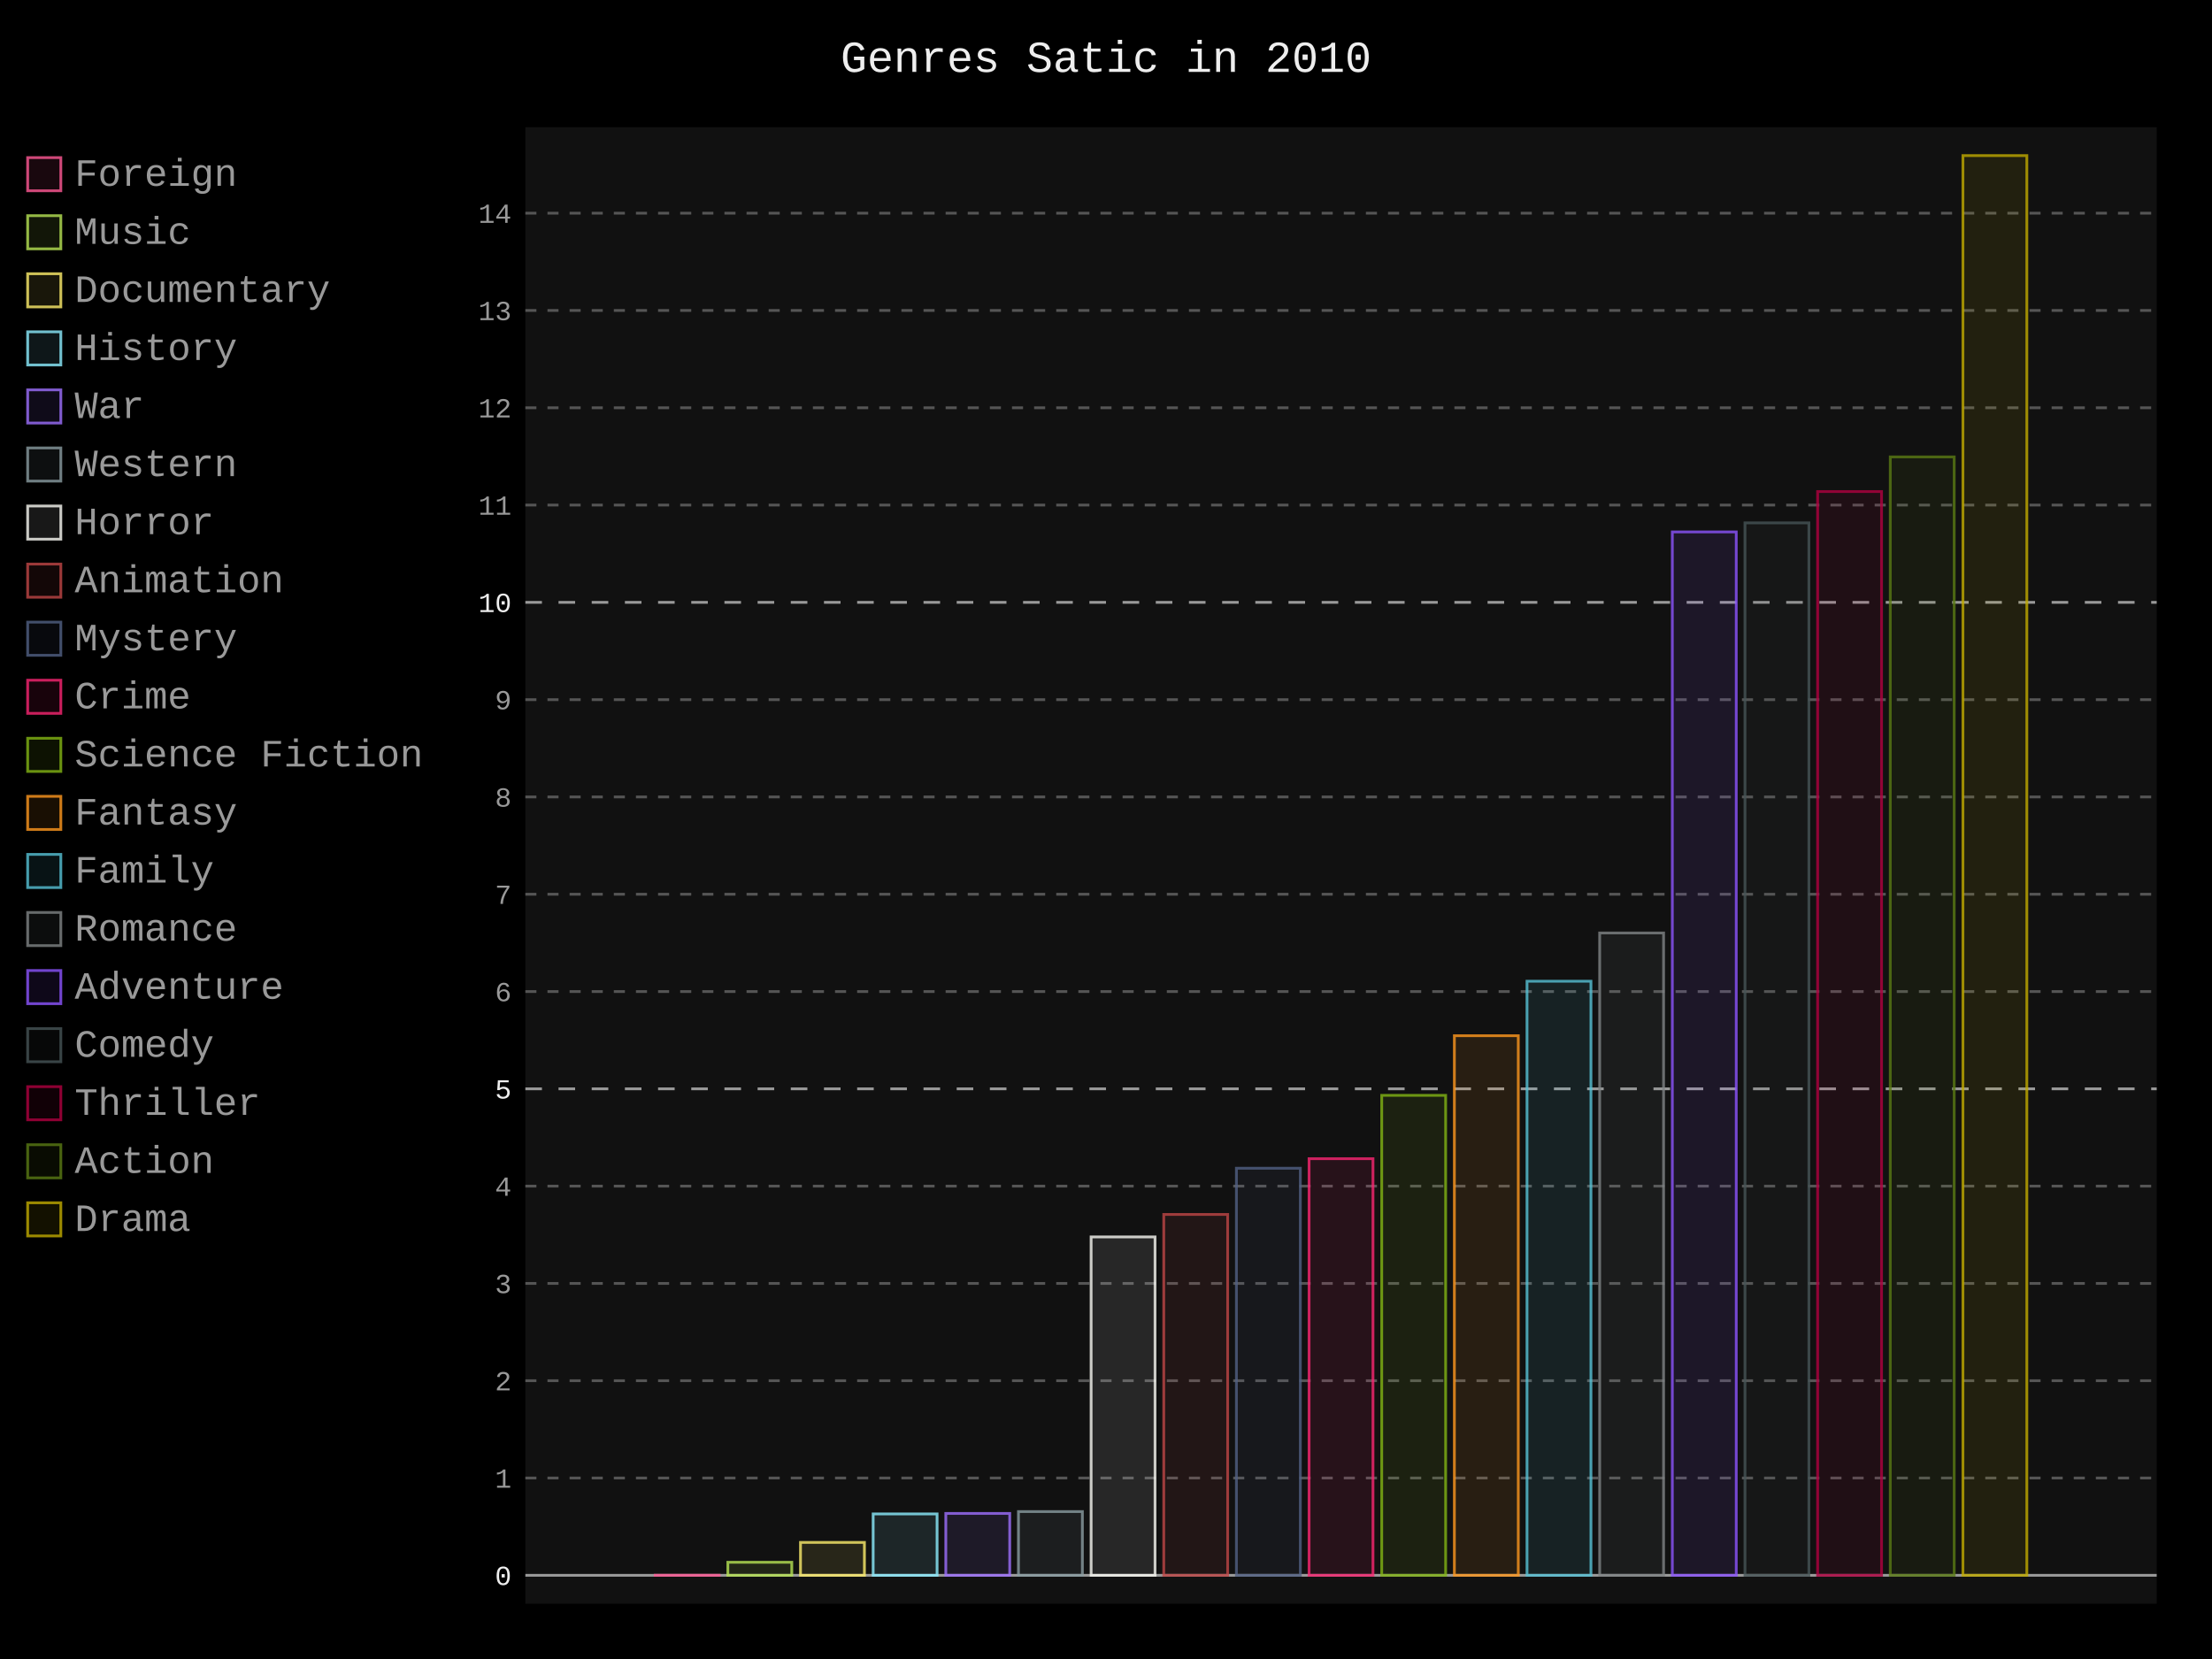
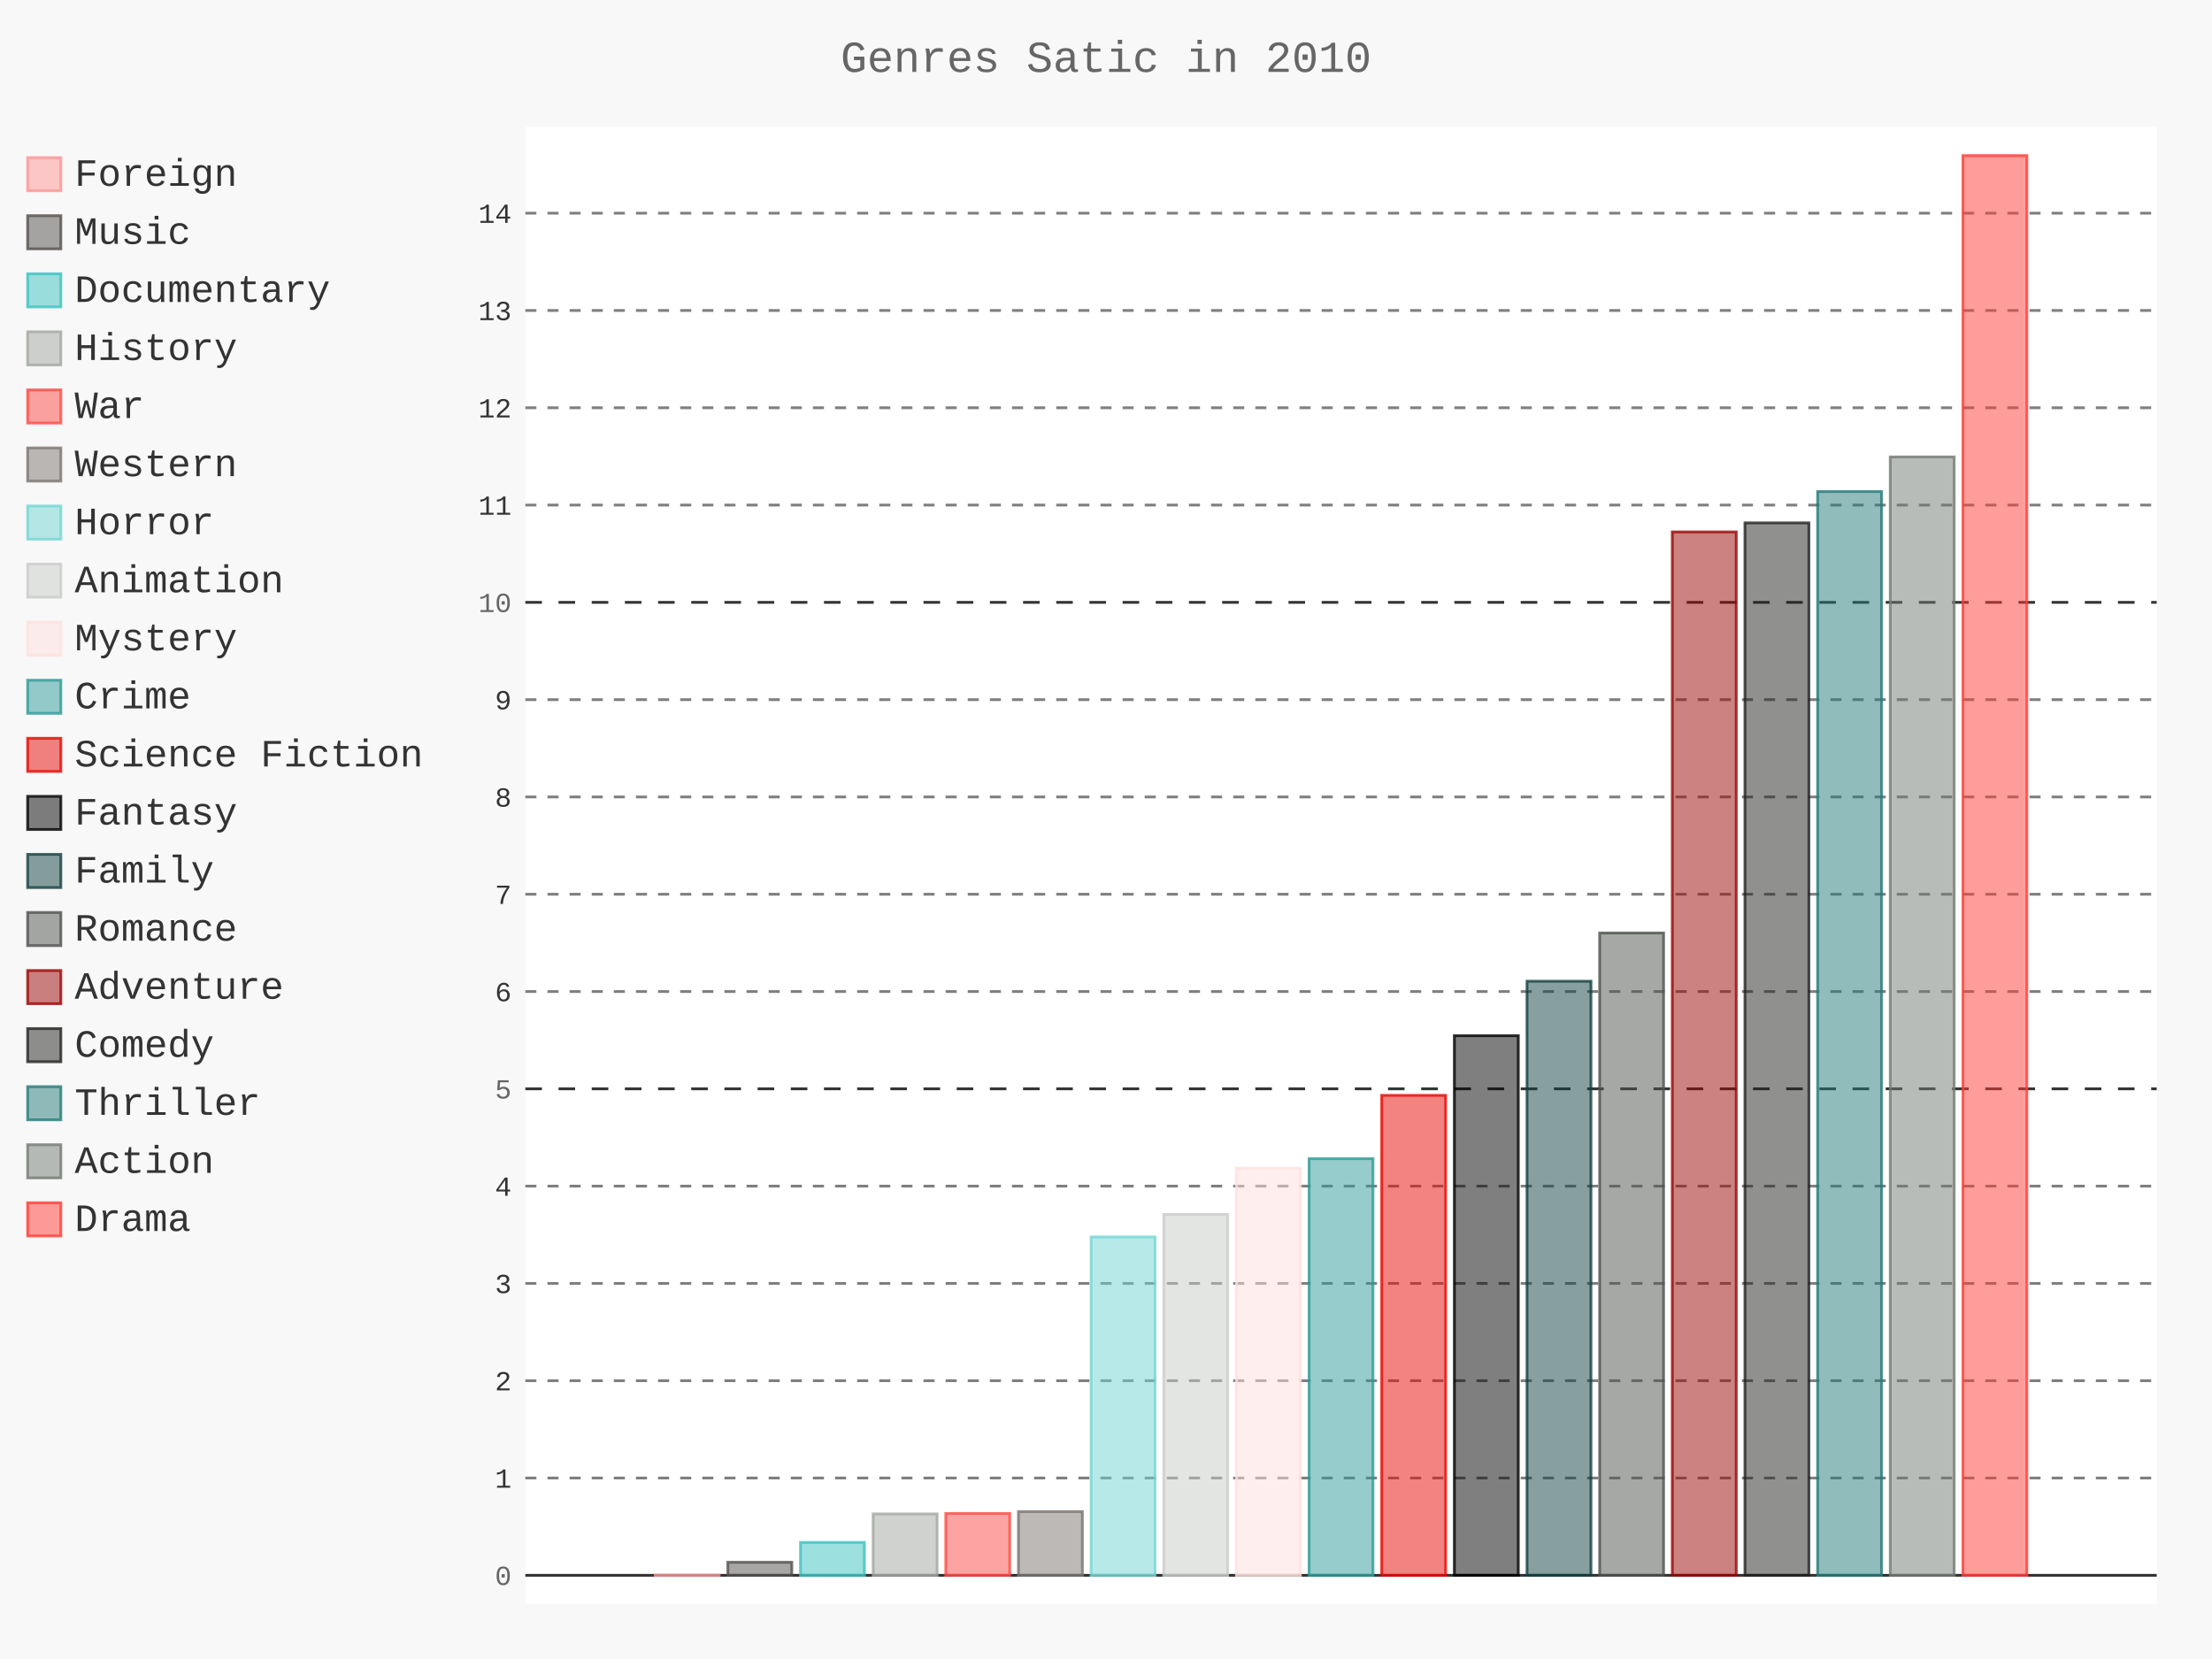
- <svg xmlns="http://www.w3.org/2000/svg" class="pygal-chart" id="chart-b883f9b2-8471-48e5-b772-5f01e5e12049" viewBox="0 0 800 600">
+ <svg xmlns="http://www.w3.org/2000/svg" class="pygal-chart" id="chart-b2c9ef3b-437a-4b22-8215-7540e618c6ae" viewBox="0 0 800 600">
  <defs>
-     <style type="text/css">#chart-b883f9b2-8471-48e5-b772-5f01e5e12049{-webkit-user-select:none;-webkit-font-smoothing:antialiased;font-family:Consolas,"Liberation Mono",Menlo,Courier,monospace}#chart-b883f9b2-8471-48e5-b772-5f01e5e12049 .title{font-family:Consolas,"Liberation Mono",Menlo,Courier,monospace;font-size:16px}#chart-b883f9b2-8471-48e5-b772-5f01e5e12049 .legends .legend text{font-family:Consolas,"Liberation Mono",Menlo,Courier,monospace;font-size:14px}#chart-b883f9b2-8471-48e5-b772-5f01e5e12049 .axis text{font-family:Consolas,"Liberation Mono",Menlo,Courier,monospace;font-size:10px}#chart-b883f9b2-8471-48e5-b772-5f01e5e12049 .axis text.major{font-family:Consolas,"Liberation Mono",Menlo,Courier,monospace;font-size:10px}#chart-b883f9b2-8471-48e5-b772-5f01e5e12049 .text-overlay text.value{font-family:Consolas,"Liberation Mono",Menlo,Courier,monospace;font-size:16px}#chart-b883f9b2-8471-48e5-b772-5f01e5e12049 .text-overlay text.label{font-family:Consolas,"Liberation Mono",Menlo,Courier,monospace;font-size:10px}#chart-b883f9b2-8471-48e5-b772-5f01e5e12049 .tooltip{font-family:Consolas,"Liberation Mono",Menlo,Courier,monospace;font-size:14px}#chart-b883f9b2-8471-48e5-b772-5f01e5e12049 text.no_data{font-family:Consolas,"Liberation Mono",Menlo,Courier,monospace;font-size:64px}
- #chart-b883f9b2-8471-48e5-b772-5f01e5e12049{background-color:black}#chart-b883f9b2-8471-48e5-b772-5f01e5e12049 path,#chart-b883f9b2-8471-48e5-b772-5f01e5e12049 line,#chart-b883f9b2-8471-48e5-b772-5f01e5e12049 rect,#chart-b883f9b2-8471-48e5-b772-5f01e5e12049 circle{-webkit-transition:1s ease-out;-moz-transition:1s ease-out;transition:1s ease-out}#chart-b883f9b2-8471-48e5-b772-5f01e5e12049 .graph &gt; .background{fill:black}#chart-b883f9b2-8471-48e5-b772-5f01e5e12049 .plot &gt; .background{fill:#111}#chart-b883f9b2-8471-48e5-b772-5f01e5e12049 .graph{fill:#999}#chart-b883f9b2-8471-48e5-b772-5f01e5e12049 text.no_data{fill:#eee}#chart-b883f9b2-8471-48e5-b772-5f01e5e12049 .title{fill:#eee}#chart-b883f9b2-8471-48e5-b772-5f01e5e12049 .legends .legend text{fill:#999}#chart-b883f9b2-8471-48e5-b772-5f01e5e12049 .legends .legend:hover text{fill:#eee}#chart-b883f9b2-8471-48e5-b772-5f01e5e12049 .axis .line{stroke:#eee}#chart-b883f9b2-8471-48e5-b772-5f01e5e12049 .axis .guide.line{stroke:#555}#chart-b883f9b2-8471-48e5-b772-5f01e5e12049 .axis .major.line{stroke:#999}#chart-b883f9b2-8471-48e5-b772-5f01e5e12049 .axis text.major{fill:#eee}#chart-b883f9b2-8471-48e5-b772-5f01e5e12049 .axis.y .guides:hover .guide.line,#chart-b883f9b2-8471-48e5-b772-5f01e5e12049 .line-graph .axis.x .guides:hover .guide.line,#chart-b883f9b2-8471-48e5-b772-5f01e5e12049 .stackedline-graph .axis.x .guides:hover .guide.line,#chart-b883f9b2-8471-48e5-b772-5f01e5e12049 .xy-graph .axis.x .guides:hover .guide.line{stroke:#eee}#chart-b883f9b2-8471-48e5-b772-5f01e5e12049 .axis .guides:hover text{fill:#eee}#chart-b883f9b2-8471-48e5-b772-5f01e5e12049 .reactive{fill-opacity:.1;stroke-opacity:.8}#chart-b883f9b2-8471-48e5-b772-5f01e5e12049 .ci{stroke:#999}#chart-b883f9b2-8471-48e5-b772-5f01e5e12049 .reactive.active,#chart-b883f9b2-8471-48e5-b772-5f01e5e12049 .active .reactive{fill-opacity:.75;stroke-opacity:.9;stroke-width:4}#chart-b883f9b2-8471-48e5-b772-5f01e5e12049 .ci .reactive.active{stroke-width:1.5}#chart-b883f9b2-8471-48e5-b772-5f01e5e12049 .series text{fill:#eee}#chart-b883f9b2-8471-48e5-b772-5f01e5e12049 .tooltip rect{fill:#111;stroke:#eee;-webkit-transition:opacity 1s ease-out;-moz-transition:opacity 1s ease-out;transition:opacity 1s ease-out}#chart-b883f9b2-8471-48e5-b772-5f01e5e12049 .tooltip .label{fill:#999}#chart-b883f9b2-8471-48e5-b772-5f01e5e12049 .tooltip .label{fill:#999}#chart-b883f9b2-8471-48e5-b772-5f01e5e12049 .tooltip .legend{font-size:.8em;fill:#555}#chart-b883f9b2-8471-48e5-b772-5f01e5e12049 .tooltip .x_label{font-size:.6em;fill:#eee}#chart-b883f9b2-8471-48e5-b772-5f01e5e12049 .tooltip .xlink{font-size:.5em;text-decoration:underline}#chart-b883f9b2-8471-48e5-b772-5f01e5e12049 .tooltip .value{font-size:1.5em}#chart-b883f9b2-8471-48e5-b772-5f01e5e12049 .bound{font-size:.5em}#chart-b883f9b2-8471-48e5-b772-5f01e5e12049 .max-value{font-size:.75em;fill:#555}#chart-b883f9b2-8471-48e5-b772-5f01e5e12049 .map-element{fill:#111;stroke:#555 !important}#chart-b883f9b2-8471-48e5-b772-5f01e5e12049 .map-element .reactive{fill-opacity:inherit;stroke-opacity:inherit}#chart-b883f9b2-8471-48e5-b772-5f01e5e12049 .color-0,#chart-b883f9b2-8471-48e5-b772-5f01e5e12049 .color-0 a:visited{stroke:#ff5995;fill:#ff5995}#chart-b883f9b2-8471-48e5-b772-5f01e5e12049 .color-1,#chart-b883f9b2-8471-48e5-b772-5f01e5e12049 .color-1 a:visited{stroke:#b6e354;fill:#b6e354}#chart-b883f9b2-8471-48e5-b772-5f01e5e12049 .color-2,#chart-b883f9b2-8471-48e5-b772-5f01e5e12049 .color-2 a:visited{stroke:#feed6c;fill:#feed6c}#chart-b883f9b2-8471-48e5-b772-5f01e5e12049 .color-3,#chart-b883f9b2-8471-48e5-b772-5f01e5e12049 .color-3 a:visited{stroke:#8cedff;fill:#8cedff}#chart-b883f9b2-8471-48e5-b772-5f01e5e12049 .color-4,#chart-b883f9b2-8471-48e5-b772-5f01e5e12049 .color-4 a:visited{stroke:#9e6ffe;fill:#9e6ffe}#chart-b883f9b2-8471-48e5-b772-5f01e5e12049 .color-5,#chart-b883f9b2-8471-48e5-b772-5f01e5e12049 .color-5 a:visited{stroke:#899ca1;fill:#899ca1}#chart-b883f9b2-8471-48e5-b772-5f01e5e12049 .color-6,#chart-b883f9b2-8471-48e5-b772-5f01e5e12049 .color-6 a:visited{stroke:#f8f8f2;fill:#f8f8f2}#chart-b883f9b2-8471-48e5-b772-5f01e5e12049 .color-7,#chart-b883f9b2-8471-48e5-b772-5f01e5e12049 .color-7 a:visited{stroke:#bf4646;fill:#bf4646}#chart-b883f9b2-8471-48e5-b772-5f01e5e12049 .color-8,#chart-b883f9b2-8471-48e5-b772-5f01e5e12049 .color-8 a:visited{stroke:#516083;fill:#516083}#chart-b883f9b2-8471-48e5-b772-5f01e5e12049 .color-9,#chart-b883f9b2-8471-48e5-b772-5f01e5e12049 .color-9 a:visited{stroke:#f92672;fill:#f92672}#chart-b883f9b2-8471-48e5-b772-5f01e5e12049 .color-10,#chart-b883f9b2-8471-48e5-b772-5f01e5e12049 .color-10 a:visited{stroke:#82b414;fill:#82b414}#chart-b883f9b2-8471-48e5-b772-5f01e5e12049 .color-11,#chart-b883f9b2-8471-48e5-b772-5f01e5e12049 .color-11 a:visited{stroke:#fd971f;fill:#fd971f}#chart-b883f9b2-8471-48e5-b772-5f01e5e12049 .color-12,#chart-b883f9b2-8471-48e5-b772-5f01e5e12049 .color-12 a:visited{stroke:#56c2d6;fill:#56c2d6}#chart-b883f9b2-8471-48e5-b772-5f01e5e12049 .color-13,#chart-b883f9b2-8471-48e5-b772-5f01e5e12049 .color-13 a:visited{stroke:#808384;fill:#808384}#chart-b883f9b2-8471-48e5-b772-5f01e5e12049 .color-14,#chart-b883f9b2-8471-48e5-b772-5f01e5e12049 .color-14 a:visited{stroke:#8c54fe;fill:#8c54fe}#chart-b883f9b2-8471-48e5-b772-5f01e5e12049 .color-15,#chart-b883f9b2-8471-48e5-b772-5f01e5e12049 .color-15 a:visited{stroke:#465457;fill:#465457}#chart-b883f9b2-8471-48e5-b772-5f01e5e12049 .color-16,#chart-b883f9b2-8471-48e5-b772-5f01e5e12049 .color-16 a:visited{stroke:#b00040;fill:#b00040}#chart-b883f9b2-8471-48e5-b772-5f01e5e12049 .color-17,#chart-b883f9b2-8471-48e5-b772-5f01e5e12049 .color-17 a:visited{stroke:#5a7b14;fill:#5a7b14}#chart-b883f9b2-8471-48e5-b772-5f01e5e12049 .color-18,#chart-b883f9b2-8471-48e5-b772-5f01e5e12049 .color-18 a:visited{stroke:#c0aa01;fill:#c0aa01}#chart-b883f9b2-8471-48e5-b772-5f01e5e12049 .text-overlay .color-0 text{fill:black}#chart-b883f9b2-8471-48e5-b772-5f01e5e12049 .text-overlay .color-1 text{fill:black}#chart-b883f9b2-8471-48e5-b772-5f01e5e12049 .text-overlay .color-2 text{fill:black}#chart-b883f9b2-8471-48e5-b772-5f01e5e12049 .text-overlay .color-3 text{fill:black}#chart-b883f9b2-8471-48e5-b772-5f01e5e12049 .text-overlay .color-4 text{fill:black}#chart-b883f9b2-8471-48e5-b772-5f01e5e12049 .text-overlay .color-5 text{fill:black}#chart-b883f9b2-8471-48e5-b772-5f01e5e12049 .text-overlay .color-6 text{fill:black}#chart-b883f9b2-8471-48e5-b772-5f01e5e12049 .text-overlay .color-7 text{fill:black}#chart-b883f9b2-8471-48e5-b772-5f01e5e12049 .text-overlay .color-8 text{fill:black}#chart-b883f9b2-8471-48e5-b772-5f01e5e12049 .text-overlay .color-9 text{fill:black}#chart-b883f9b2-8471-48e5-b772-5f01e5e12049 .text-overlay .color-10 text{fill:black}#chart-b883f9b2-8471-48e5-b772-5f01e5e12049 .text-overlay .color-11 text{fill:black}#chart-b883f9b2-8471-48e5-b772-5f01e5e12049 .text-overlay .color-12 text{fill:black}#chart-b883f9b2-8471-48e5-b772-5f01e5e12049 .text-overlay .color-13 text{fill:black}#chart-b883f9b2-8471-48e5-b772-5f01e5e12049 .text-overlay .color-14 text{fill:black}#chart-b883f9b2-8471-48e5-b772-5f01e5e12049 .text-overlay .color-15 text{fill:black}#chart-b883f9b2-8471-48e5-b772-5f01e5e12049 .text-overlay .color-16 text{fill:black}#chart-b883f9b2-8471-48e5-b772-5f01e5e12049 .text-overlay .color-17 text{fill:black}#chart-b883f9b2-8471-48e5-b772-5f01e5e12049 .text-overlay .color-18 text{fill:black}
- #chart-b883f9b2-8471-48e5-b772-5f01e5e12049 text.no_data{text-anchor:middle}#chart-b883f9b2-8471-48e5-b772-5f01e5e12049 .guide.line{fill:none}#chart-b883f9b2-8471-48e5-b772-5f01e5e12049 .centered{text-anchor:middle}#chart-b883f9b2-8471-48e5-b772-5f01e5e12049 .title{text-anchor:middle}#chart-b883f9b2-8471-48e5-b772-5f01e5e12049 .legends .legend text{fill-opacity:1}#chart-b883f9b2-8471-48e5-b772-5f01e5e12049 .axis.x text{text-anchor:middle}#chart-b883f9b2-8471-48e5-b772-5f01e5e12049 .axis.x:not(.web) text[transform]{text-anchor:start}#chart-b883f9b2-8471-48e5-b772-5f01e5e12049 .axis.x:not(.web) text[transform].backwards{text-anchor:end}#chart-b883f9b2-8471-48e5-b772-5f01e5e12049 .axis.y text{text-anchor:end}#chart-b883f9b2-8471-48e5-b772-5f01e5e12049 .axis.y text[transform].backwards{text-anchor:start}#chart-b883f9b2-8471-48e5-b772-5f01e5e12049 .axis.y2 text{text-anchor:start}#chart-b883f9b2-8471-48e5-b772-5f01e5e12049 .axis.y2 text[transform].backwards{text-anchor:end}#chart-b883f9b2-8471-48e5-b772-5f01e5e12049 .axis .guide.line{stroke-dasharray:4,4}#chart-b883f9b2-8471-48e5-b772-5f01e5e12049 .axis .major.guide.line{stroke-dasharray:6,6}#chart-b883f9b2-8471-48e5-b772-5f01e5e12049 .horizontal .axis.y .guide.line,#chart-b883f9b2-8471-48e5-b772-5f01e5e12049 .horizontal .axis.y2 .guide.line,#chart-b883f9b2-8471-48e5-b772-5f01e5e12049 .vertical .axis.x .guide.line{opacity:0}#chart-b883f9b2-8471-48e5-b772-5f01e5e12049 .horizontal .axis.always_show .guide.line,#chart-b883f9b2-8471-48e5-b772-5f01e5e12049 .vertical .axis.always_show .guide.line{opacity:1 !important}#chart-b883f9b2-8471-48e5-b772-5f01e5e12049 .axis.y .guides:hover .guide.line,#chart-b883f9b2-8471-48e5-b772-5f01e5e12049 .axis.y2 .guides:hover .guide.line,#chart-b883f9b2-8471-48e5-b772-5f01e5e12049 .axis.x .guides:hover .guide.line{opacity:1}#chart-b883f9b2-8471-48e5-b772-5f01e5e12049 .axis .guides:hover text{opacity:1}#chart-b883f9b2-8471-48e5-b772-5f01e5e12049 .nofill{fill:none}#chart-b883f9b2-8471-48e5-b772-5f01e5e12049 .subtle-fill{fill-opacity:.2}#chart-b883f9b2-8471-48e5-b772-5f01e5e12049 .dot{stroke-width:1px;fill-opacity:1}#chart-b883f9b2-8471-48e5-b772-5f01e5e12049 .dot.active{stroke-width:5px}#chart-b883f9b2-8471-48e5-b772-5f01e5e12049 .dot.negative{fill:transparent}#chart-b883f9b2-8471-48e5-b772-5f01e5e12049 text,#chart-b883f9b2-8471-48e5-b772-5f01e5e12049 tspan{stroke:none !important}#chart-b883f9b2-8471-48e5-b772-5f01e5e12049 .series text.active{opacity:1}#chart-b883f9b2-8471-48e5-b772-5f01e5e12049 .tooltip rect{fill-opacity:.95;stroke-width:.5}#chart-b883f9b2-8471-48e5-b772-5f01e5e12049 .tooltip text{fill-opacity:1}#chart-b883f9b2-8471-48e5-b772-5f01e5e12049 .showable{visibility:hidden}#chart-b883f9b2-8471-48e5-b772-5f01e5e12049 .showable.shown{visibility:visible}#chart-b883f9b2-8471-48e5-b772-5f01e5e12049 .gauge-background{fill:rgba(229,229,229,1);stroke:none}#chart-b883f9b2-8471-48e5-b772-5f01e5e12049 .bg-lines{stroke:black;stroke-width:2px}</style>
+     <style type="text/css">#chart-b2c9ef3b-437a-4b22-8215-7540e618c6ae{-webkit-user-select:none;-webkit-font-smoothing:antialiased;font-family:Consolas,"Liberation Mono",Menlo,Courier,monospace}#chart-b2c9ef3b-437a-4b22-8215-7540e618c6ae .title{font-family:Consolas,"Liberation Mono",Menlo,Courier,monospace;font-size:16px}#chart-b2c9ef3b-437a-4b22-8215-7540e618c6ae .legends .legend text{font-family:Consolas,"Liberation Mono",Menlo,Courier,monospace;font-size:14px}#chart-b2c9ef3b-437a-4b22-8215-7540e618c6ae .axis text{font-family:Consolas,"Liberation Mono",Menlo,Courier,monospace;font-size:10px}#chart-b2c9ef3b-437a-4b22-8215-7540e618c6ae .axis text.major{font-family:Consolas,"Liberation Mono",Menlo,Courier,monospace;font-size:10px}#chart-b2c9ef3b-437a-4b22-8215-7540e618c6ae .text-overlay text.value{font-family:Consolas,"Liberation Mono",Menlo,Courier,monospace;font-size:16px}#chart-b2c9ef3b-437a-4b22-8215-7540e618c6ae .text-overlay text.label{font-family:Consolas,"Liberation Mono",Menlo,Courier,monospace;font-size:10px}#chart-b2c9ef3b-437a-4b22-8215-7540e618c6ae .tooltip{font-family:Consolas,"Liberation Mono",Menlo,Courier,monospace;font-size:14px}#chart-b2c9ef3b-437a-4b22-8215-7540e618c6ae text.no_data{font-family:Consolas,"Liberation Mono",Menlo,Courier,monospace;font-size:64px}
+ #chart-b2c9ef3b-437a-4b22-8215-7540e618c6ae{background-color:#f8f8f8}#chart-b2c9ef3b-437a-4b22-8215-7540e618c6ae path,#chart-b2c9ef3b-437a-4b22-8215-7540e618c6ae line,#chart-b2c9ef3b-437a-4b22-8215-7540e618c6ae rect,#chart-b2c9ef3b-437a-4b22-8215-7540e618c6ae circle{-webkit-transition:250ms ease-in;-moz-transition:250ms ease-in;transition:250ms ease-in}#chart-b2c9ef3b-437a-4b22-8215-7540e618c6ae .graph &gt; .background{fill:#f8f8f8}#chart-b2c9ef3b-437a-4b22-8215-7540e618c6ae .plot &gt; .background{fill:#ffffff}#chart-b2c9ef3b-437a-4b22-8215-7540e618c6ae .graph{fill:#333}#chart-b2c9ef3b-437a-4b22-8215-7540e618c6ae text.no_data{fill:#666}#chart-b2c9ef3b-437a-4b22-8215-7540e618c6ae .title{fill:#666}#chart-b2c9ef3b-437a-4b22-8215-7540e618c6ae .legends .legend text{fill:#333}#chart-b2c9ef3b-437a-4b22-8215-7540e618c6ae .legends .legend:hover text{fill:#666}#chart-b2c9ef3b-437a-4b22-8215-7540e618c6ae .axis .line{stroke:#666}#chart-b2c9ef3b-437a-4b22-8215-7540e618c6ae .axis .guide.line{stroke:rgba(0,0,0,0.5)}#chart-b2c9ef3b-437a-4b22-8215-7540e618c6ae .axis .major.line{stroke:#333}#chart-b2c9ef3b-437a-4b22-8215-7540e618c6ae .axis text.major{fill:#666}#chart-b2c9ef3b-437a-4b22-8215-7540e618c6ae .axis.y .guides:hover .guide.line,#chart-b2c9ef3b-437a-4b22-8215-7540e618c6ae .line-graph .axis.x .guides:hover .guide.line,#chart-b2c9ef3b-437a-4b22-8215-7540e618c6ae .stackedline-graph .axis.x .guides:hover .guide.line,#chart-b2c9ef3b-437a-4b22-8215-7540e618c6ae .xy-graph .axis.x .guides:hover .guide.line{stroke:#666}#chart-b2c9ef3b-437a-4b22-8215-7540e618c6ae .axis .guides:hover text{fill:#666}#chart-b2c9ef3b-437a-4b22-8215-7540e618c6ae .reactive{fill-opacity:.5;stroke-opacity:.8}#chart-b2c9ef3b-437a-4b22-8215-7540e618c6ae .ci{stroke:#333}#chart-b2c9ef3b-437a-4b22-8215-7540e618c6ae .reactive.active,#chart-b2c9ef3b-437a-4b22-8215-7540e618c6ae .active .reactive{fill-opacity:.9;stroke-opacity:.9;stroke-width:4}#chart-b2c9ef3b-437a-4b22-8215-7540e618c6ae .ci .reactive.active{stroke-width:1.5}#chart-b2c9ef3b-437a-4b22-8215-7540e618c6ae .series text{fill:#666}#chart-b2c9ef3b-437a-4b22-8215-7540e618c6ae .tooltip rect{fill:#ffffff;stroke:#666;-webkit-transition:opacity 250ms ease-in;-moz-transition:opacity 250ms ease-in;transition:opacity 250ms ease-in}#chart-b2c9ef3b-437a-4b22-8215-7540e618c6ae .tooltip .label{fill:#333}#chart-b2c9ef3b-437a-4b22-8215-7540e618c6ae .tooltip .label{fill:#333}#chart-b2c9ef3b-437a-4b22-8215-7540e618c6ae .tooltip .legend{font-size:.8em;fill:rgba(0,0,0,0.5)}#chart-b2c9ef3b-437a-4b22-8215-7540e618c6ae .tooltip .x_label{font-size:.6em;fill:#666}#chart-b2c9ef3b-437a-4b22-8215-7540e618c6ae .tooltip .xlink{font-size:.5em;text-decoration:underline}#chart-b2c9ef3b-437a-4b22-8215-7540e618c6ae .tooltip .value{font-size:1.5em}#chart-b2c9ef3b-437a-4b22-8215-7540e618c6ae .bound{font-size:.5em}#chart-b2c9ef3b-437a-4b22-8215-7540e618c6ae .max-value{font-size:.75em;fill:rgba(0,0,0,0.5)}#chart-b2c9ef3b-437a-4b22-8215-7540e618c6ae .map-element{fill:#ffffff;stroke:rgba(0,0,0,0.5) !important}#chart-b2c9ef3b-437a-4b22-8215-7540e618c6ae .map-element .reactive{fill-opacity:inherit;stroke-opacity:inherit}#chart-b2c9ef3b-437a-4b22-8215-7540e618c6ae .color-0,#chart-b2c9ef3b-437a-4b22-8215-7540e618c6ae .color-0 a:visited{stroke:#fe9592;fill:#fe9592}#chart-b2c9ef3b-437a-4b22-8215-7540e618c6ae .color-1,#chart-b2c9ef3b-437a-4b22-8215-7540e618c6ae .color-1 a:visited{stroke:#534f4c;fill:#534f4c}#chart-b2c9ef3b-437a-4b22-8215-7540e618c6ae .color-2,#chart-b2c9ef3b-437a-4b22-8215-7540e618c6ae .color-2 a:visited{stroke:#3ac2c0;fill:#3ac2c0}#chart-b2c9ef3b-437a-4b22-8215-7540e618c6ae .color-3,#chart-b2c9ef3b-437a-4b22-8215-7540e618c6ae .color-3 a:visited{stroke:#a2a7a1;fill:#a2a7a1}#chart-b2c9ef3b-437a-4b22-8215-7540e618c6ae .color-4,#chart-b2c9ef3b-437a-4b22-8215-7540e618c6ae .color-4 a:visited{stroke:#fd4b46;fill:#fd4b46}#chart-b2c9ef3b-437a-4b22-8215-7540e618c6ae .color-5,#chart-b2c9ef3b-437a-4b22-8215-7540e618c6ae .color-5 a:visited{stroke:#7b7571;fill:#7b7571}#chart-b2c9ef3b-437a-4b22-8215-7540e618c6ae .color-6,#chart-b2c9ef3b-437a-4b22-8215-7540e618c6ae .color-6 a:visited{stroke:#73d5d4;fill:#73d5d4}#chart-b2c9ef3b-437a-4b22-8215-7540e618c6ae .color-7,#chart-b2c9ef3b-437a-4b22-8215-7540e618c6ae .color-7 a:visited{stroke:#c9ccc9;fill:#c9ccc9}#chart-b2c9ef3b-437a-4b22-8215-7540e618c6ae .color-8,#chart-b2c9ef3b-437a-4b22-8215-7540e618c6ae .color-8 a:visited{stroke:#ffdfde;fill:#ffdfde}#chart-b2c9ef3b-437a-4b22-8215-7540e618c6ae .color-9,#chart-b2c9ef3b-437a-4b22-8215-7540e618c6ae .color-9 a:visited{stroke:#2e9b99;fill:#2e9b99}#chart-b2c9ef3b-437a-4b22-8215-7540e618c6ae .color-10,#chart-b2c9ef3b-437a-4b22-8215-7540e618c6ae .color-10 a:visited{stroke:#e60802;fill:#e60802}#chart-b2c9ef3b-437a-4b22-8215-7540e618c6ae .color-11,#chart-b2c9ef3b-437a-4b22-8215-7540e618c6ae .color-11 a:visited{stroke:#000000;fill:#000000}#chart-b2c9ef3b-437a-4b22-8215-7540e618c6ae .color-12,#chart-b2c9ef3b-437a-4b22-8215-7540e618c6ae .color-12 a:visited{stroke:#134040;fill:#134040}#chart-b2c9ef3b-437a-4b22-8215-7540e618c6ae .color-13,#chart-b2c9ef3b-437a-4b22-8215-7540e618c6ae .color-13 a:visited{stroke:#4e524d;fill:#4e524d}#chart-b2c9ef3b-437a-4b22-8215-7540e618c6ae .color-14,#chart-b2c9ef3b-437a-4b22-8215-7540e618c6ae .color-14 a:visited{stroke:#990602;fill:#990602}#chart-b2c9ef3b-437a-4b22-8215-7540e618c6ae .color-15,#chart-b2c9ef3b-437a-4b22-8215-7540e618c6ae .color-15 a:visited{stroke:#232220;fill:#232220}#chart-b2c9ef3b-437a-4b22-8215-7540e618c6ae .color-16,#chart-b2c9ef3b-437a-4b22-8215-7540e618c6ae .color-16 a:visited{stroke:#257b7a;fill:#257b7a}#chart-b2c9ef3b-437a-4b22-8215-7540e618c6ae .color-17,#chart-b2c9ef3b-437a-4b22-8215-7540e618c6ae .color-17 a:visited{stroke:#737a73;fill:#737a73}#chart-b2c9ef3b-437a-4b22-8215-7540e618c6ae .color-18,#chart-b2c9ef3b-437a-4b22-8215-7540e618c6ae .color-18 a:visited{stroke:#ff3c36;fill:#ff3c36}#chart-b2c9ef3b-437a-4b22-8215-7540e618c6ae .text-overlay .color-0 text{fill:black}#chart-b2c9ef3b-437a-4b22-8215-7540e618c6ae .text-overlay .color-1 text{fill:black}#chart-b2c9ef3b-437a-4b22-8215-7540e618c6ae .text-overlay .color-2 text{fill:black}#chart-b2c9ef3b-437a-4b22-8215-7540e618c6ae .text-overlay .color-3 text{fill:black}#chart-b2c9ef3b-437a-4b22-8215-7540e618c6ae .text-overlay .color-4 text{fill:black}#chart-b2c9ef3b-437a-4b22-8215-7540e618c6ae .text-overlay .color-5 text{fill:black}#chart-b2c9ef3b-437a-4b22-8215-7540e618c6ae .text-overlay .color-6 text{fill:black}#chart-b2c9ef3b-437a-4b22-8215-7540e618c6ae .text-overlay .color-7 text{fill:black}#chart-b2c9ef3b-437a-4b22-8215-7540e618c6ae .text-overlay .color-8 text{fill:black}#chart-b2c9ef3b-437a-4b22-8215-7540e618c6ae .text-overlay .color-9 text{fill:black}#chart-b2c9ef3b-437a-4b22-8215-7540e618c6ae .text-overlay .color-10 text{fill:black}#chart-b2c9ef3b-437a-4b22-8215-7540e618c6ae .text-overlay .color-11 text{fill:white}#chart-b2c9ef3b-437a-4b22-8215-7540e618c6ae .text-overlay .color-12 text{fill:white}#chart-b2c9ef3b-437a-4b22-8215-7540e618c6ae .text-overlay .color-13 text{fill:black}#chart-b2c9ef3b-437a-4b22-8215-7540e618c6ae .text-overlay .color-14 text{fill:black}#chart-b2c9ef3b-437a-4b22-8215-7540e618c6ae .text-overlay .color-15 text{fill:white}#chart-b2c9ef3b-437a-4b22-8215-7540e618c6ae .text-overlay .color-16 text{fill:black}#chart-b2c9ef3b-437a-4b22-8215-7540e618c6ae .text-overlay .color-17 text{fill:black}#chart-b2c9ef3b-437a-4b22-8215-7540e618c6ae .text-overlay .color-18 text{fill:black}
+ #chart-b2c9ef3b-437a-4b22-8215-7540e618c6ae text.no_data{text-anchor:middle}#chart-b2c9ef3b-437a-4b22-8215-7540e618c6ae .guide.line{fill:none}#chart-b2c9ef3b-437a-4b22-8215-7540e618c6ae .centered{text-anchor:middle}#chart-b2c9ef3b-437a-4b22-8215-7540e618c6ae .title{text-anchor:middle}#chart-b2c9ef3b-437a-4b22-8215-7540e618c6ae .legends .legend text{fill-opacity:1}#chart-b2c9ef3b-437a-4b22-8215-7540e618c6ae .axis.x text{text-anchor:middle}#chart-b2c9ef3b-437a-4b22-8215-7540e618c6ae .axis.x:not(.web) text[transform]{text-anchor:start}#chart-b2c9ef3b-437a-4b22-8215-7540e618c6ae .axis.x:not(.web) text[transform].backwards{text-anchor:end}#chart-b2c9ef3b-437a-4b22-8215-7540e618c6ae .axis.y text{text-anchor:end}#chart-b2c9ef3b-437a-4b22-8215-7540e618c6ae .axis.y text[transform].backwards{text-anchor:start}#chart-b2c9ef3b-437a-4b22-8215-7540e618c6ae .axis.y2 text{text-anchor:start}#chart-b2c9ef3b-437a-4b22-8215-7540e618c6ae .axis.y2 text[transform].backwards{text-anchor:end}#chart-b2c9ef3b-437a-4b22-8215-7540e618c6ae .axis .guide.line{stroke-dasharray:4,4}#chart-b2c9ef3b-437a-4b22-8215-7540e618c6ae .axis .major.guide.line{stroke-dasharray:6,6}#chart-b2c9ef3b-437a-4b22-8215-7540e618c6ae .horizontal .axis.y .guide.line,#chart-b2c9ef3b-437a-4b22-8215-7540e618c6ae .horizontal .axis.y2 .guide.line,#chart-b2c9ef3b-437a-4b22-8215-7540e618c6ae .vertical .axis.x .guide.line{opacity:0}#chart-b2c9ef3b-437a-4b22-8215-7540e618c6ae .horizontal .axis.always_show .guide.line,#chart-b2c9ef3b-437a-4b22-8215-7540e618c6ae .vertical .axis.always_show .guide.line{opacity:1 !important}#chart-b2c9ef3b-437a-4b22-8215-7540e618c6ae .axis.y .guides:hover .guide.line,#chart-b2c9ef3b-437a-4b22-8215-7540e618c6ae .axis.y2 .guides:hover .guide.line,#chart-b2c9ef3b-437a-4b22-8215-7540e618c6ae .axis.x .guides:hover .guide.line{opacity:1}#chart-b2c9ef3b-437a-4b22-8215-7540e618c6ae .axis .guides:hover text{opacity:1}#chart-b2c9ef3b-437a-4b22-8215-7540e618c6ae .nofill{fill:none}#chart-b2c9ef3b-437a-4b22-8215-7540e618c6ae .subtle-fill{fill-opacity:.2}#chart-b2c9ef3b-437a-4b22-8215-7540e618c6ae .dot{stroke-width:1px;fill-opacity:1}#chart-b2c9ef3b-437a-4b22-8215-7540e618c6ae .dot.active{stroke-width:5px}#chart-b2c9ef3b-437a-4b22-8215-7540e618c6ae .dot.negative{fill:transparent}#chart-b2c9ef3b-437a-4b22-8215-7540e618c6ae text,#chart-b2c9ef3b-437a-4b22-8215-7540e618c6ae tspan{stroke:none !important}#chart-b2c9ef3b-437a-4b22-8215-7540e618c6ae .series text.active{opacity:1}#chart-b2c9ef3b-437a-4b22-8215-7540e618c6ae .tooltip rect{fill-opacity:.95;stroke-width:.5}#chart-b2c9ef3b-437a-4b22-8215-7540e618c6ae .tooltip text{fill-opacity:1}#chart-b2c9ef3b-437a-4b22-8215-7540e618c6ae .showable{visibility:hidden}#chart-b2c9ef3b-437a-4b22-8215-7540e618c6ae .showable.shown{visibility:visible}#chart-b2c9ef3b-437a-4b22-8215-7540e618c6ae .gauge-background{fill:rgba(229,229,229,1);stroke:none}#chart-b2c9ef3b-437a-4b22-8215-7540e618c6ae .bg-lines{stroke:#f8f8f8;stroke-width:2px}</style>
  </defs>
  <g class="graph bar-graph vertical">
    <rect class="background" height="600" width="800" x="0" y="0" />
    <g class="plot" transform="translate(190, 46)">
      <rect class="background" height="534" width="590.0" x="0" y="0" />
      <g class="axis y always_show">
        <g class="guides">
          <path class="axis major line" d="M0 523.731 h590" />
          <text class="major" x="-5" y="527.231">0</text>
        </g>
        <g class="guides">
          <path class="guide line" d="M0 488.543 h590" />
          <text class="" x="-5" y="492.043">1</text>
        </g>
        <g class="guides">
          <path class="guide line" d="M0 453.355 h590" />
          <text class="" x="-5" y="456.855">2</text>
        </g>
        <g class="guides">
          <path class="guide line" d="M0 418.167 h590" />
          <text class="" x="-5" y="421.667">3</text>
        </g>
        <g class="guides">
          <path class="guide line" d="M0 382.979 h590" />
          <text class="" x="-5" y="386.479">4</text>
        </g>
        <g class="guides">
          <path class="major guide line" d="M0 347.791 h590" />
          <text class="major" x="-5" y="351.291">5</text>
        </g>
        <g class="guides">
          <path class="guide line" d="M0 312.603 h590" />
          <text class="" x="-5" y="316.103">6</text>
        </g>
        <g class="guides">
          <path class="guide line" d="M0 277.416 h590" />
          <text class="" x="-5" y="280.916">7</text>
        </g>
        <g class="guides">
          <path class="guide line" d="M0 242.228 h590" />
          <text class="" x="-5" y="245.728">8</text>
        </g>
        <g class="guides">
          <path class="guide line" d="M0 207.04 h590" />
          <text class="" x="-5" y="210.54">9</text>
        </g>
        <g class="guides">
          <path class="major guide line" d="M0 171.852 h590" />
          <text class="major" x="-5" y="175.352">10</text>
        </g>
        <g class="guides">
          <path class="guide line" d="M0 136.664 h590" />
          <text class="" x="-5" y="140.164">11</text>
        </g>
        <g class="guides">
          <path class="guide line" d="M0 101.476 h590" />
          <text class="" x="-5" y="104.976">12</text>
        </g>
        <g class="guides">
          <path class="guide line" d="M0 66.288 h590" />
          <text class="" x="-5" y="69.788">13</text>
        </g>
        <g class="guides">
          <path class="guide line" d="M0 31.1 h590" />
          <text class="" x="-5" y="34.6">14</text>
        </g>
      </g>
      <g class="series serie-0 color-0">
        <g class="bars">
          <g class="bar">
            <rect class="rect reactive tooltip-trigger" height="0.035" rx="0" ry="0" width="23.122" x="46.961" y="523.696" />
          </g>
        </g>
      </g>
      <g class="series serie-1 color-1">
        <g class="bars">
          <g class="bar">
            <rect class="rect reactive tooltip-trigger" height="4.715" rx="0" ry="0" width="23.122" x="73.236" y="519.016" />
          </g>
        </g>
      </g>
      <g class="series serie-2 color-2">
        <g class="bars">
          <g class="bar">
            <rect class="rect reactive tooltip-trigger" height="11.894" rx="0" ry="0" width="23.122" x="99.512" y="511.837" />
          </g>
        </g>
      </g>
      <g class="series serie-3 color-3">
        <g class="bars">
          <g class="bar">
            <rect class="rect reactive tooltip-trigger" height="22.204" rx="0" ry="0" width="23.122" x="125.787" y="501.527" />
          </g>
        </g>
      </g>
      <g class="series serie-4 color-4">
        <g class="bars">
          <g class="bar">
            <rect class="rect reactive tooltip-trigger" height="22.379" rx="0" ry="0" width="23.122" x="152.062" y="501.351" />
          </g>
        </g>
      </g>
      <g class="series serie-5 color-5">
        <g class="bars">
          <g class="bar">
            <rect class="rect reactive tooltip-trigger" height="23.048" rx="0" ry="0" width="23.122" x="178.338" y="500.683" />
          </g>
        </g>
      </g>
      <g class="series serie-6 color-6">
        <g class="bars">
          <g class="bar">
            <rect class="rect reactive tooltip-trigger" height="122.383" rx="0" ry="0" width="23.122" x="204.613" y="401.347" />
          </g>
        </g>
      </g>
      <g class="series serie-7 color-7">
        <g class="bars">
          <g class="bar">
            <rect class="rect reactive tooltip-trigger" height="130.512" rx="0" ry="0" width="23.122" x="230.888" y="393.219" />
          </g>
        </g>
      </g>
      <g class="series serie-8 color-8">
        <g class="bars">
          <g class="bar">
            <rect class="rect reactive tooltip-trigger" height="147.226" rx="0" ry="0" width="23.122" x="257.164" y="376.505" />
          </g>
        </g>
      </g>
      <g class="series serie-9 color-9">
        <g class="bars">
          <g class="bar">
            <rect class="rect reactive tooltip-trigger" height="150.675" rx="0" ry="0" width="23.122" x="283.439" y="373.056" />
          </g>
        </g>
      </g>
      <g class="series serie-10 color-10">
        <g class="bars">
          <g class="bar">
            <rect class="rect reactive tooltip-trigger" height="173.582" rx="0" ry="0" width="23.122" x="309.714" y="350.149" />
          </g>
        </g>
      </g>
      <g class="series serie-11 color-11">
        <g class="bars">
          <g class="bar">
            <rect class="rect reactive tooltip-trigger" height="195.152" rx="0" ry="0" width="23.122" x="335.989" y="328.579" />
          </g>
        </g>
      </g>
      <g class="series serie-12 color-12">
        <g class="bars">
          <g class="bar">
            <rect class="rect reactive tooltip-trigger" height="214.857" rx="0" ry="0" width="23.122" x="362.265" y="308.874" />
          </g>
        </g>
      </g>
      <g class="series serie-13 color-13">
        <g class="bars">
          <g class="bar">
            <rect class="rect reactive tooltip-trigger" height="232.31" rx="0" ry="0" width="23.122" x="388.54" y="291.42" />
          </g>
        </g>
      </g>
      <g class="series serie-14 color-14">
        <g class="bars">
          <g class="bar">
            <rect class="rect reactive tooltip-trigger" height="377.355" rx="0" ry="0" width="23.122" x="414.815" y="146.376" />
          </g>
        </g>
      </g>
      <g class="series serie-15 color-15">
        <g class="bars">
          <g class="bar">
            <rect class="rect reactive tooltip-trigger" height="380.627" rx="0" ry="0" width="23.122" x="441.091" y="143.103" />
          </g>
        </g>
      </g>
      <g class="series serie-16 color-16">
        <g class="bars">
          <g class="bar">
            <rect class="rect reactive tooltip-trigger" height="391.958" rx="0" ry="0" width="23.122" x="467.366" y="131.773" />
          </g>
        </g>
      </g>
      <g class="series serie-17 color-17">
        <g class="bars">
          <g class="bar">
            <rect class="rect reactive tooltip-trigger" height="404.485" rx="0" ry="0" width="23.122" x="493.641" y="119.246" />
          </g>
        </g>
      </g>
      <g class="series serie-18 color-18">
        <g class="bars">
          <g class="bar">
            <rect class="rect reactive tooltip-trigger" height="513.462" rx="0" ry="0" width="23.122" x="519.917" y="10.269" />
          </g>
        </g>
      </g>
    </g>
    <g class="titles">
      <text class="title plot_title" x="400.0" y="26">Genres Satic in 2010</text>
    </g>
    <g class="plot overlay" transform="translate(190, 46)">
      <g class="series serie-0 color-0" />
      <g class="series serie-1 color-1" />
      <g class="series serie-2 color-2" />
      <g class="series serie-3 color-3" />
      <g class="series serie-4 color-4" />
      <g class="series serie-5 color-5" />
      <g class="series serie-6 color-6" />
      <g class="series serie-7 color-7" />
      <g class="series serie-8 color-8" />
      <g class="series serie-9 color-9" />
      <g class="series serie-10 color-10" />
      <g class="series serie-11 color-11" />
      <g class="series serie-12 color-12" />
      <g class="series serie-13 color-13" />
      <g class="series serie-14 color-14" />
      <g class="series serie-15 color-15" />
      <g class="series serie-16 color-16" />
      <g class="series serie-17 color-17" />
      <g class="series serie-18 color-18" />
    </g>
    <g class="plot text-overlay" transform="translate(190, 46)">
      <g class="series serie-0 color-0" />
      <g class="series serie-1 color-1" />
      <g class="series serie-2 color-2" />
      <g class="series serie-3 color-3" />
      <g class="series serie-4 color-4" />
      <g class="series serie-5 color-5" />
      <g class="series serie-6 color-6" />
      <g class="series serie-7 color-7" />
      <g class="series serie-8 color-8" />
      <g class="series serie-9 color-9" />
      <g class="series serie-10 color-10" />
      <g class="series serie-11 color-11" />
      <g class="series serie-12 color-12" />
      <g class="series serie-13 color-13" />
      <g class="series serie-14 color-14" />
      <g class="series serie-15 color-15" />
      <g class="series serie-16 color-16" />
      <g class="series serie-17 color-17" />
      <g class="series serie-18 color-18" />
    </g>
    <g class="plot tooltip-overlay" transform="translate(190, 46)">
      <g class="tooltip" style="opacity: 0" transform="translate(0 0)">
        <rect class="tooltip-box" height="0" rx="0" ry="0" width="0" />
        <g class="text" />
      </g>
    </g>
    <g class="legends" transform="translate(10, 56)">
      <g class="legend reactive activate-serie" id="activate-serie-0">
        <rect class="color-0 reactive" height="12" width="12" x="0.0" y="1.0" />
        <text x="17.0" y="11.2">Foreign</text>
      </g>
      <g class="legend reactive activate-serie" id="activate-serie-1">
        <rect class="color-1 reactive" height="12" width="12" x="0.0" y="22.0" />
        <text x="17.0" y="32.2">Music</text>
      </g>
      <g class="legend reactive activate-serie" id="activate-serie-2">
        <rect class="color-2 reactive" height="12" width="12" x="0.0" y="43.0" />
        <text x="17.0" y="53.2">Documentary</text>
      </g>
      <g class="legend reactive activate-serie" id="activate-serie-3">
        <rect class="color-3 reactive" height="12" width="12" x="0.0" y="64.0" />
        <text x="17.0" y="74.2">History</text>
      </g>
      <g class="legend reactive activate-serie" id="activate-serie-4">
        <rect class="color-4 reactive" height="12" width="12" x="0.0" y="85.0" />
        <text x="17.0" y="95.2">War</text>
      </g>
      <g class="legend reactive activate-serie" id="activate-serie-5">
        <rect class="color-5 reactive" height="12" width="12" x="0.0" y="106.0" />
        <text x="17.0" y="116.2">Western</text>
      </g>
      <g class="legend reactive activate-serie" id="activate-serie-6">
        <rect class="color-6 reactive" height="12" width="12" x="0.0" y="127.0" />
        <text x="17.0" y="137.2">Horror</text>
      </g>
      <g class="legend reactive activate-serie" id="activate-serie-7">
        <rect class="color-7 reactive" height="12" width="12" x="0.0" y="148.0" />
        <text x="17.0" y="158.2">Animation</text>
      </g>
      <g class="legend reactive activate-serie" id="activate-serie-8">
        <rect class="color-8 reactive" height="12" width="12" x="0.0" y="169.0" />
        <text x="17.0" y="179.2">Mystery</text>
      </g>
      <g class="legend reactive activate-serie" id="activate-serie-9">
        <rect class="color-9 reactive" height="12" width="12" x="0.0" y="190.0" />
        <text x="17.0" y="200.2">Crime</text>
      </g>
      <g class="legend reactive activate-serie" id="activate-serie-10">
        <rect class="color-10 reactive" height="12" width="12" x="0.0" y="211.0" />
        <text x="17.0" y="221.2">Science Fiction</text>
      </g>
      <g class="legend reactive activate-serie" id="activate-serie-11">
        <rect class="color-11 reactive" height="12" width="12" x="0.0" y="232.0" />
        <text x="17.0" y="242.2">Fantasy</text>
      </g>
      <g class="legend reactive activate-serie" id="activate-serie-12">
        <rect class="color-12 reactive" height="12" width="12" x="0.0" y="253.0" />
        <text x="17.0" y="263.2">Family</text>
      </g>
      <g class="legend reactive activate-serie" id="activate-serie-13">
        <rect class="color-13 reactive" height="12" width="12" x="0.0" y="274.0" />
        <text x="17.0" y="284.2">Romance</text>
      </g>
      <g class="legend reactive activate-serie" id="activate-serie-14">
        <rect class="color-14 reactive" height="12" width="12" x="0.0" y="295.0" />
        <text x="17.0" y="305.2">Adventure</text>
      </g>
      <g class="legend reactive activate-serie" id="activate-serie-15">
        <rect class="color-15 reactive" height="12" width="12" x="0.0" y="316.0" />
        <text x="17.0" y="326.2">Comedy</text>
      </g>
      <g class="legend reactive activate-serie" id="activate-serie-16">
        <rect class="color-16 reactive" height="12" width="12" x="0.0" y="337.0" />
        <text x="17.0" y="347.2">Thriller</text>
      </g>
      <g class="legend reactive activate-serie" id="activate-serie-17">
        <rect class="color-17 reactive" height="12" width="12" x="0.0" y="358.0" />
        <text x="17.0" y="368.2">Action</text>
      </g>
      <g class="legend reactive activate-serie" id="activate-serie-18">
        <rect class="color-18 reactive" height="12" width="12" x="0.0" y="379.0" />
        <text x="17.0" y="389.2">Drama</text>
      </g>
    </g>
    <g class="legends" transform="translate(790, 56)" />
  </g>
</svg>
